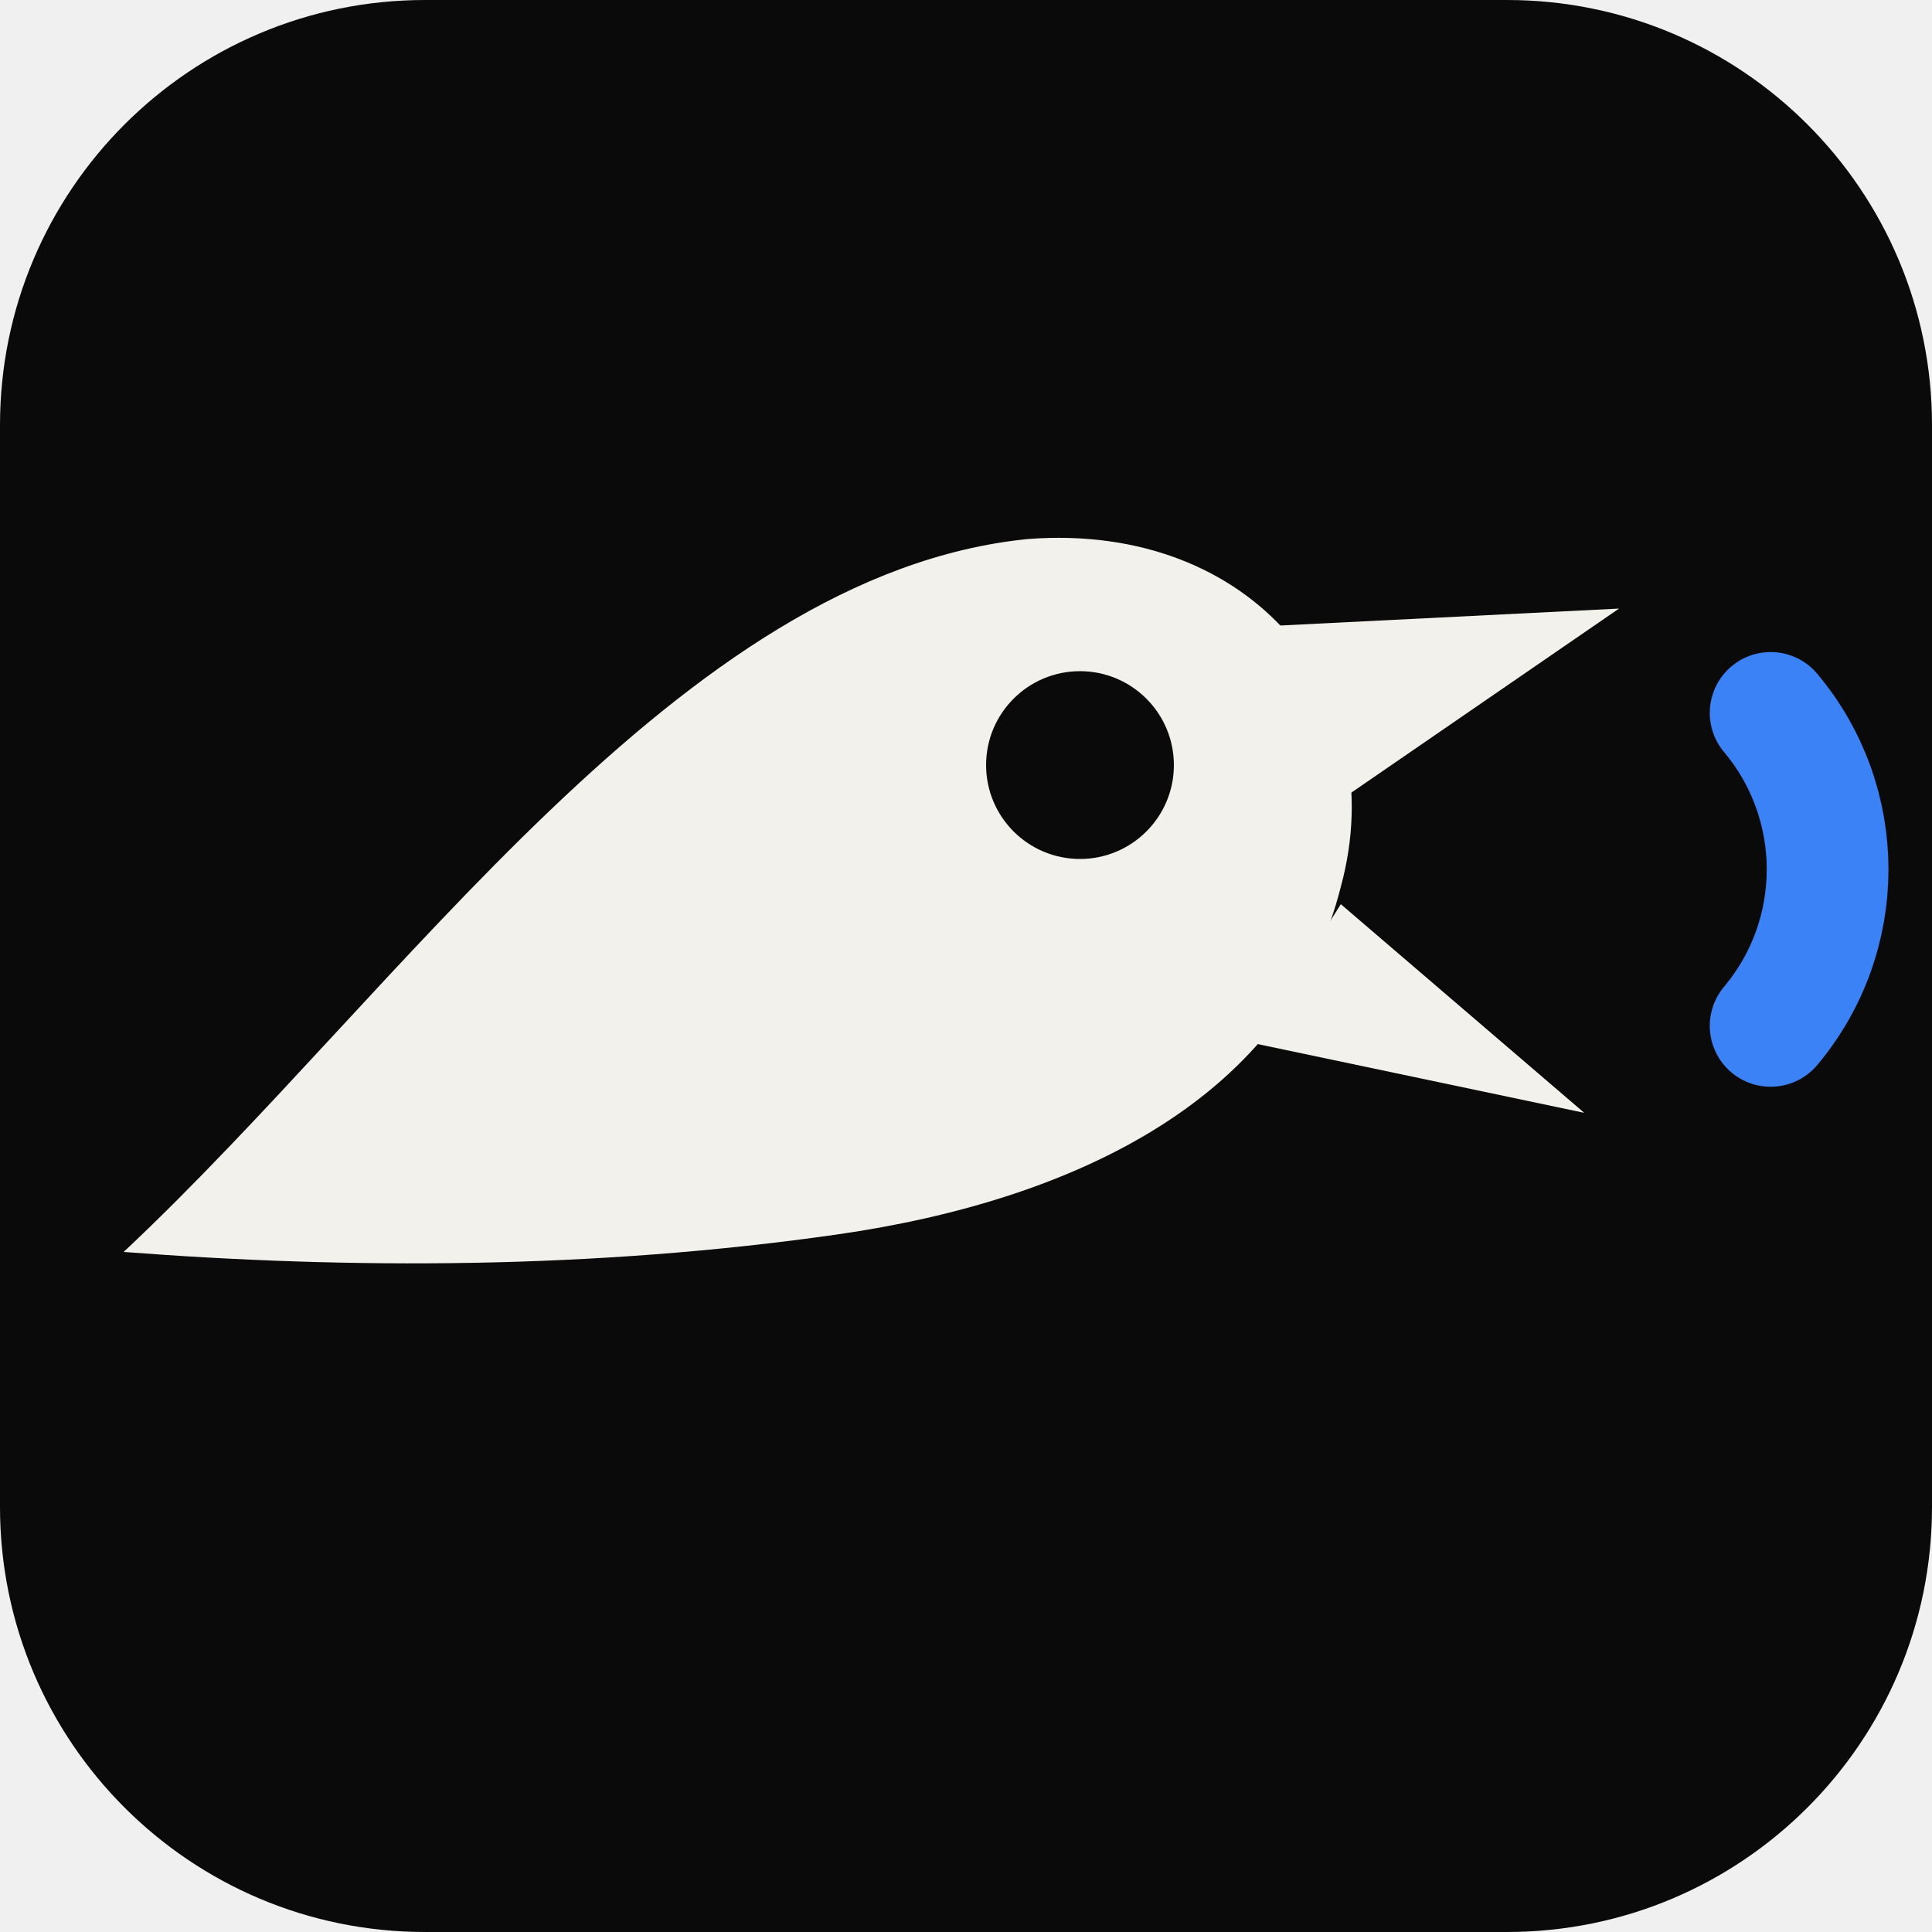
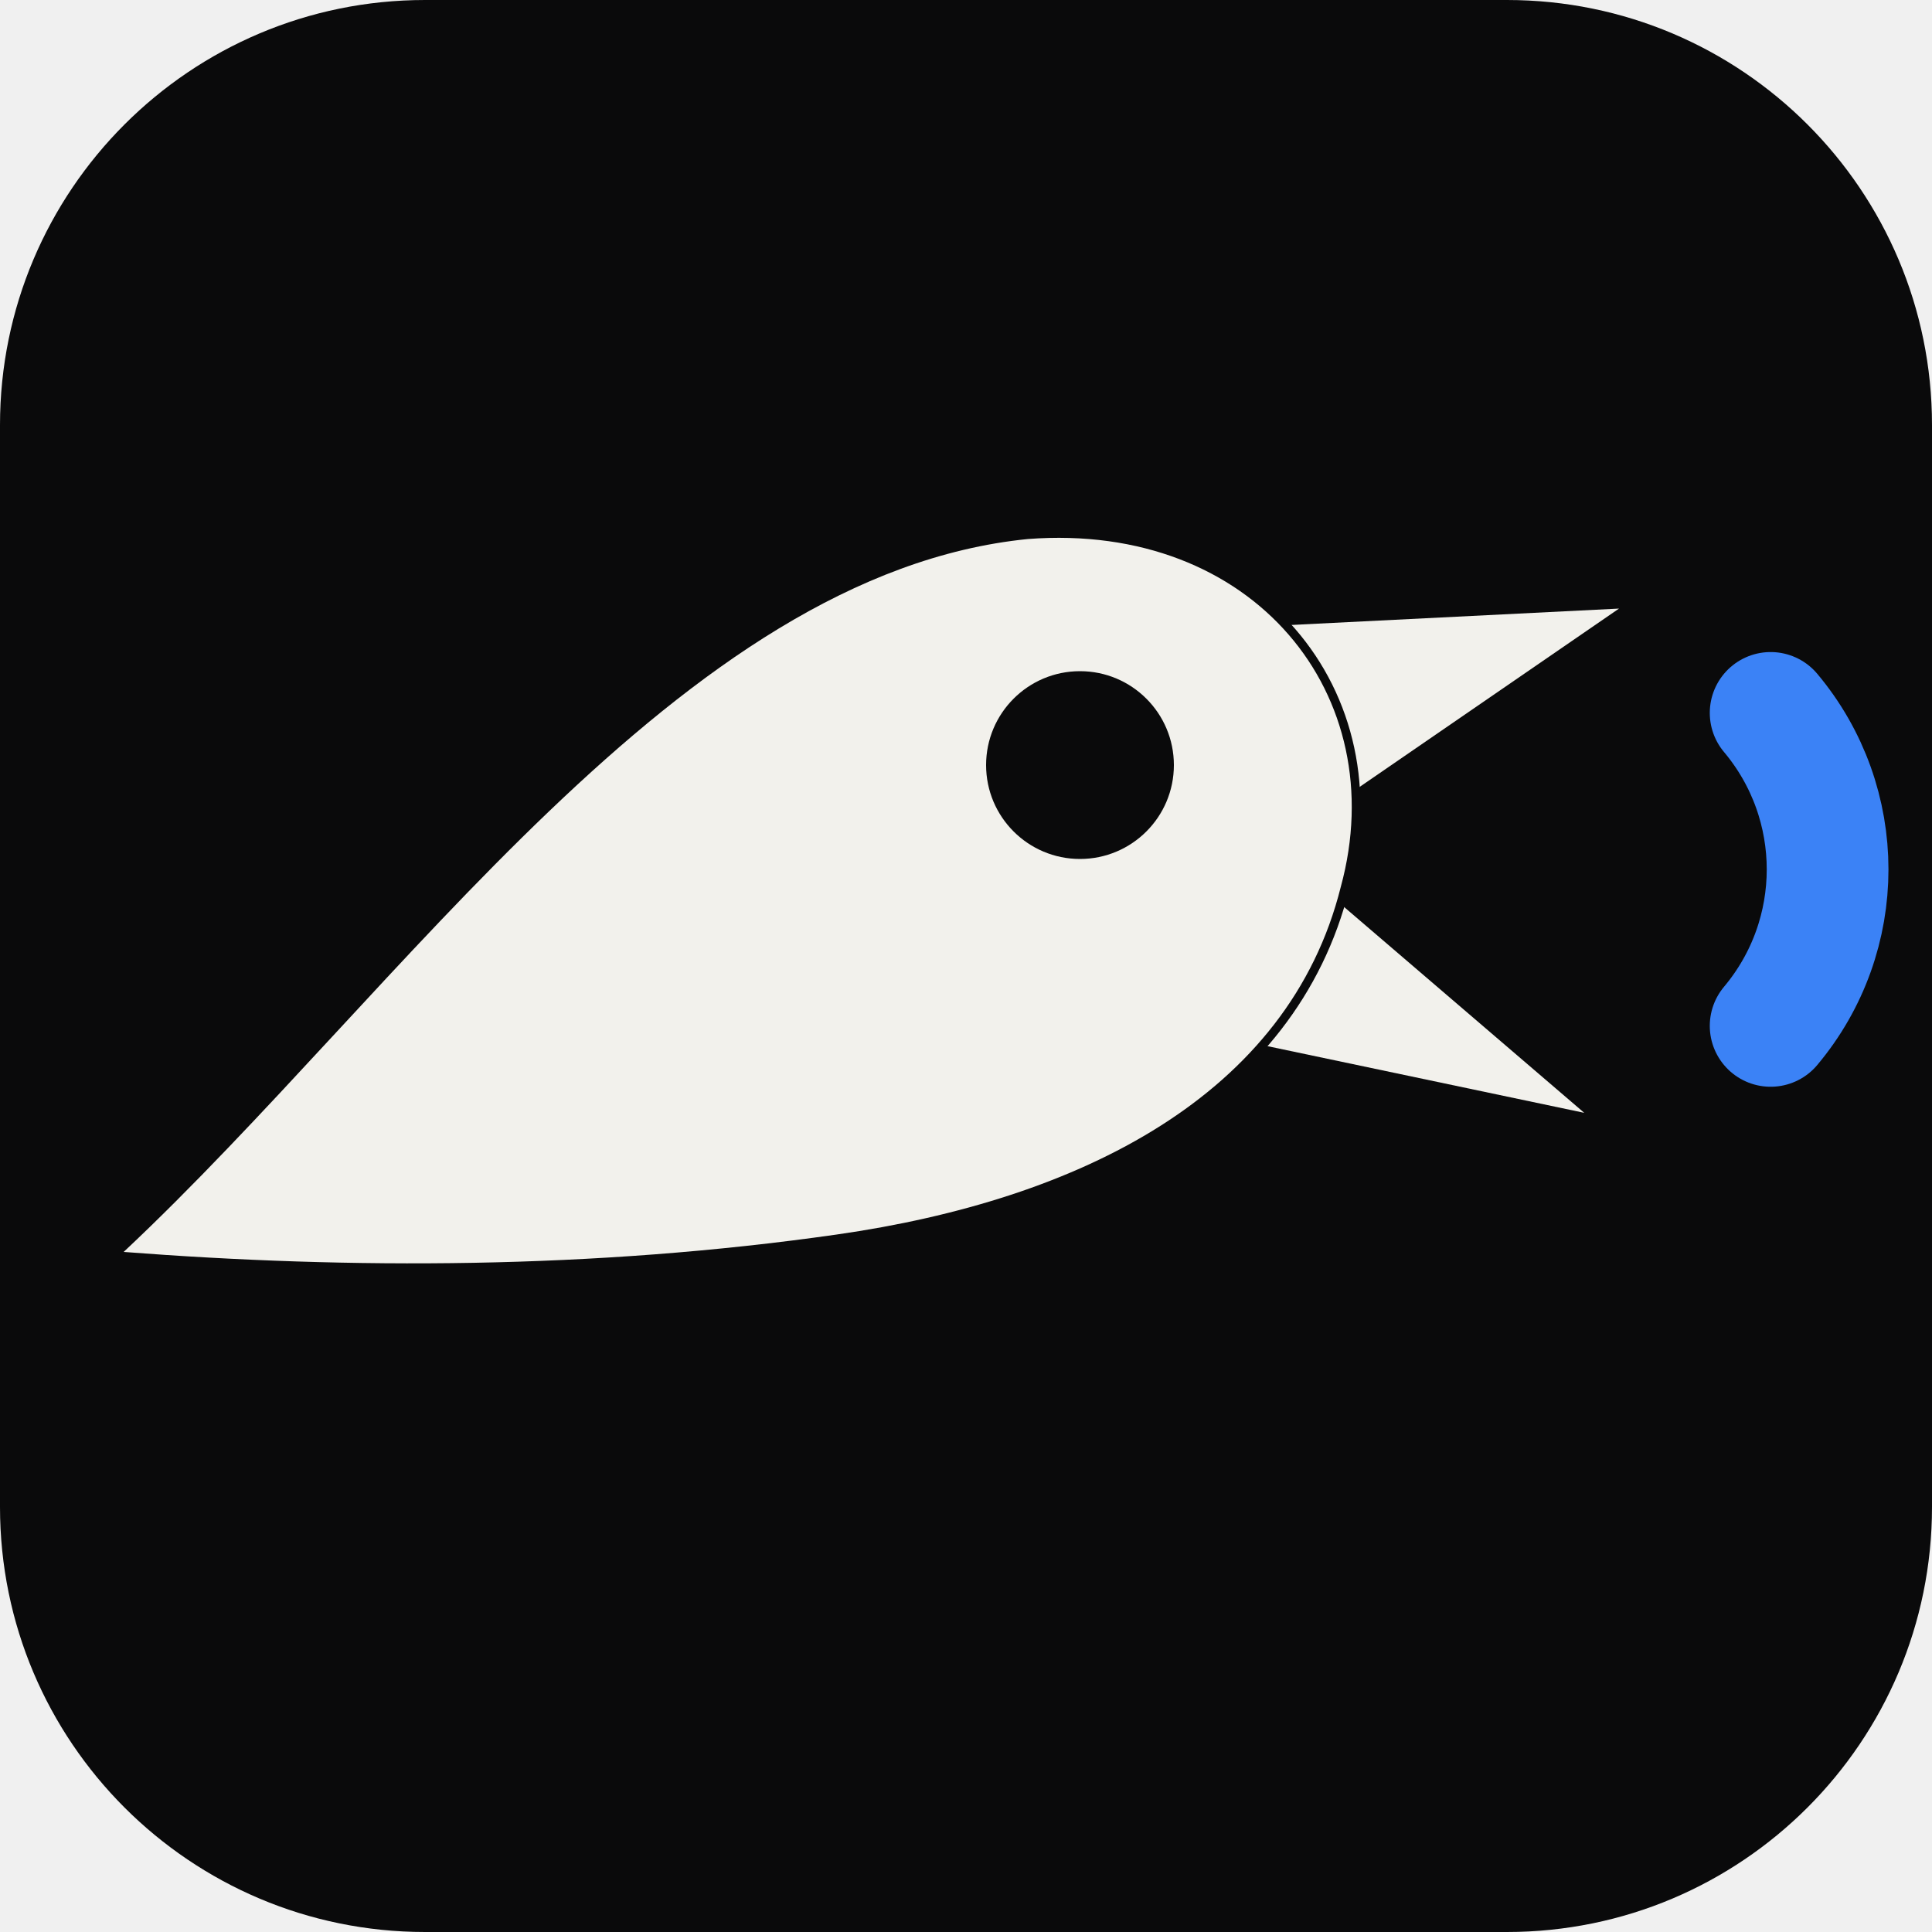
<svg xmlns="http://www.w3.org/2000/svg" viewBox="0 0 100 100">
  <rect width="100" height="100" rx="22" fill="#0A0A0B" />
  <g transform="translate(1,0) scale(.9)">
+     <mask id="sqfgap1" maskUnits="userSpaceOnUse" x="0" y="20" width="110" height="60">
+       <rect x="0" y="20" width="110" height="60" fill="#fff" />
+       <path d="M6 72 C22 57 38 33 58 31 C71 30 79 40 76 51 C73 63 61 69 47 71 C33 73 19 73 6 72 Z" fill="none" stroke="#000" stroke-width="1" />
+     </mask>
+     <g mask="url(#sqfgap1)">
+       <path d="M70 36.1 L92 35 L74.4 47.1 Z" fill="#F2F1EC" />
+       <path d="M73.9 50.2 L90 64 L68.15 59.4 Z" fill="#F2F1EC" />
+     </g>
    <path d="M6 72 C22 57 38 33 58 31 C71 30 79 40 76 51 C73 63 61 69 47 71 C33 73 19 73 6 72 Z" fill="#F2F1EC" />
-     <path d="M72 36 L92 35 L76 46 Z" fill="#F2F1EC" />
-     <path d="M76 52 L90 64 L71 60 Z" fill="#F2F1EC" />
    <circle cx="61" cy="44" r="5.4" fill="#0A0A0B" />
    <path d="M100.72 41.00 A14 14 0 0 1 100.72 59.00" fill="none" stroke="#3B82F6" stroke-width="7" stroke-linecap="round" />
  </g>
</svg>
